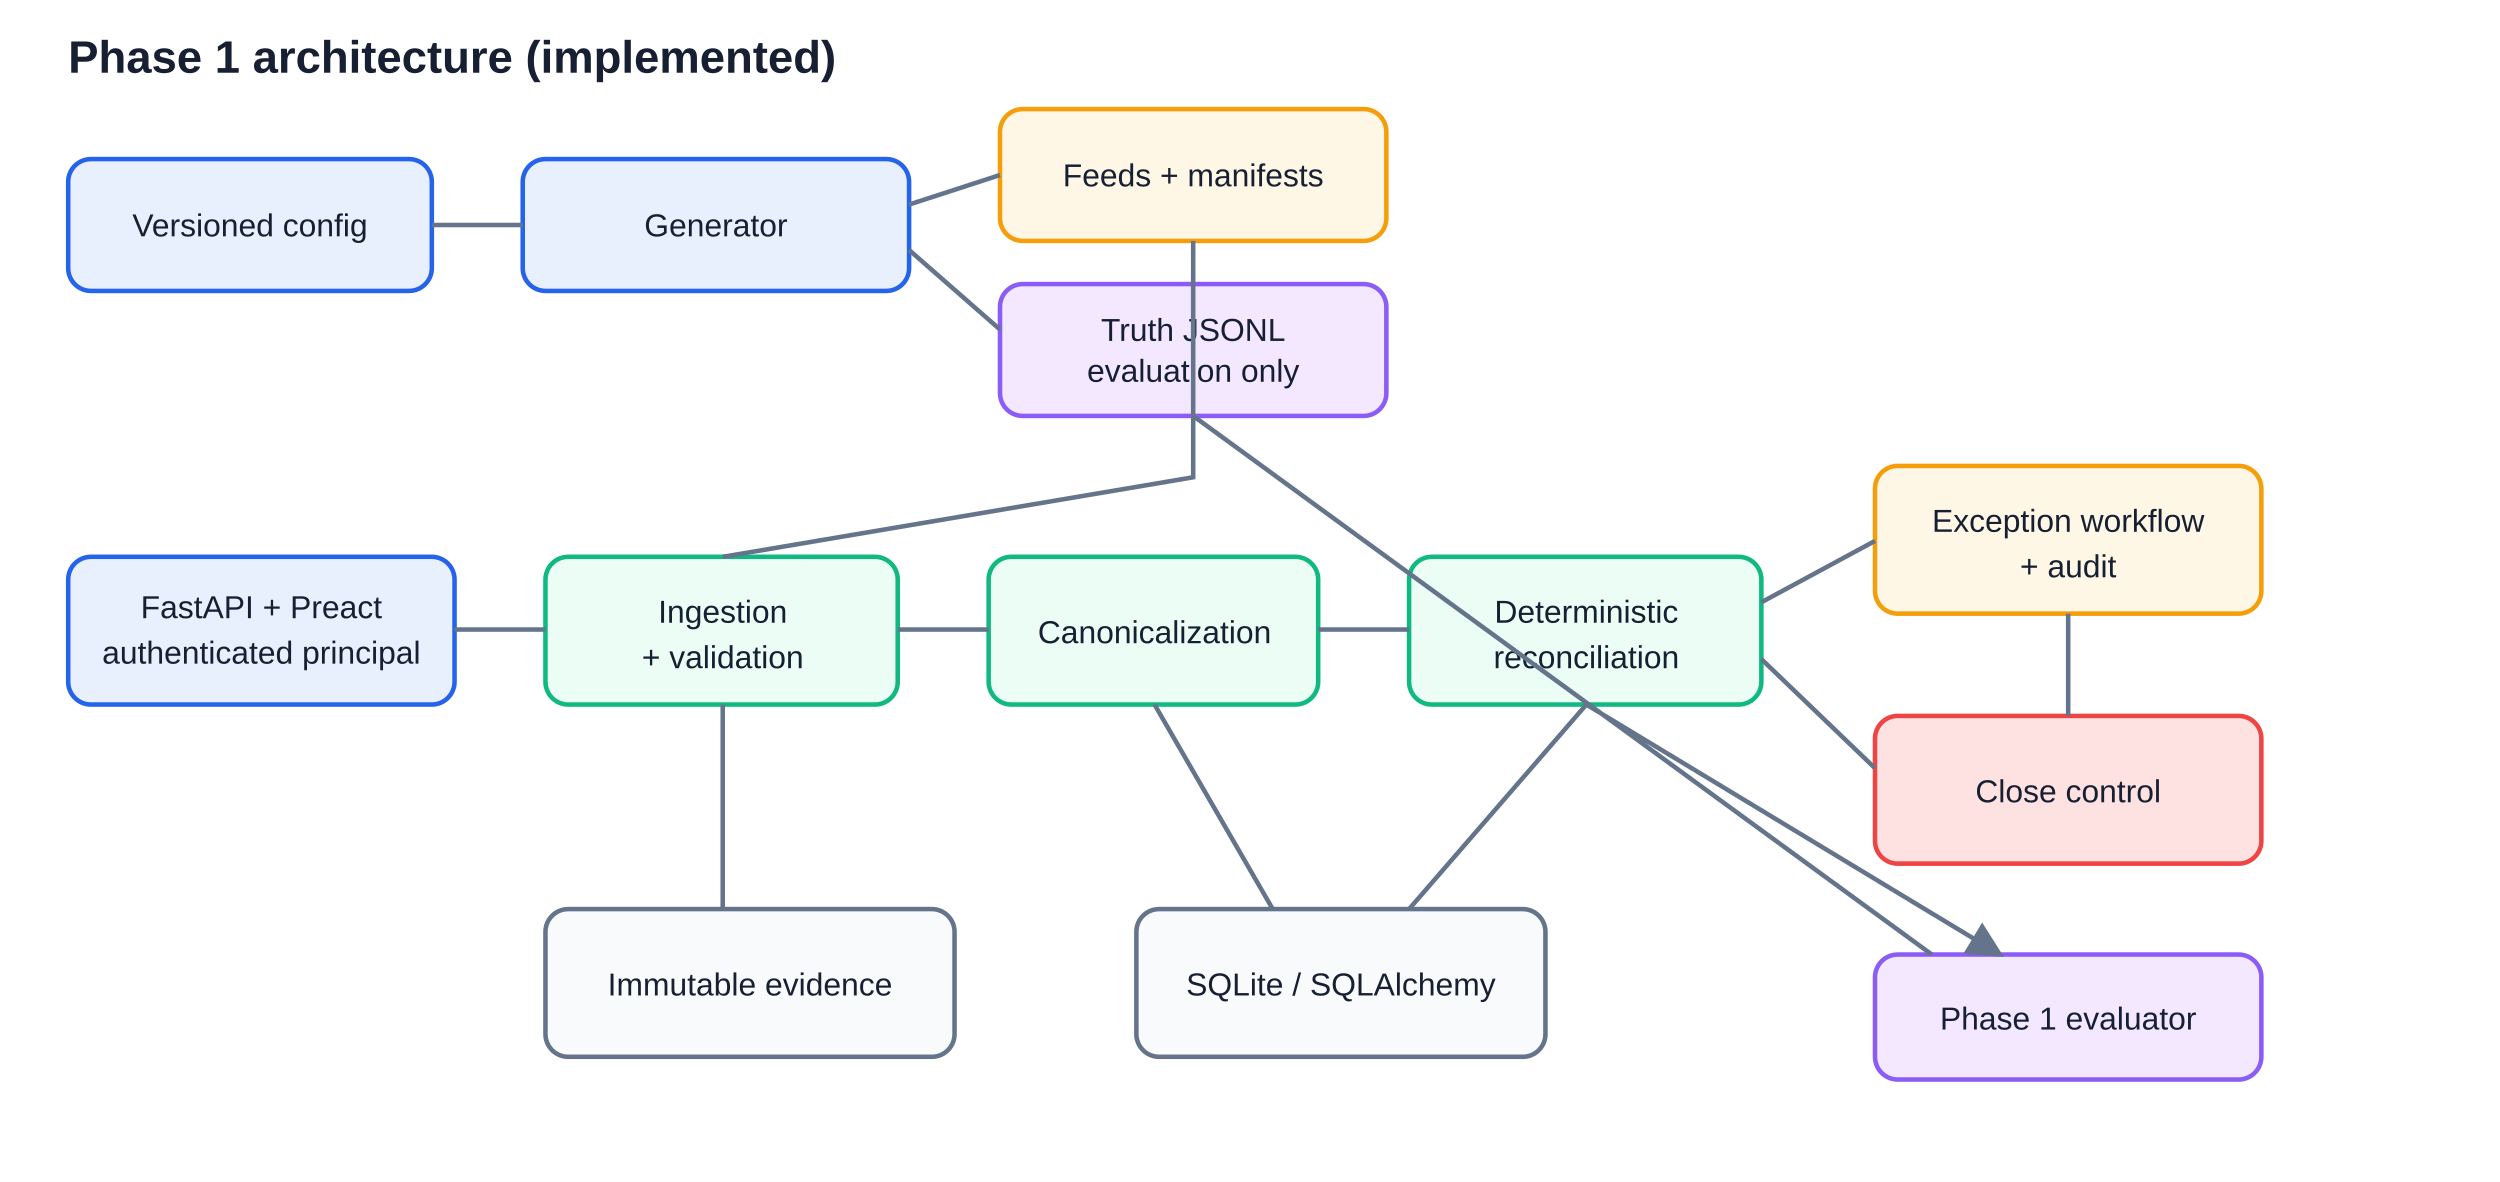
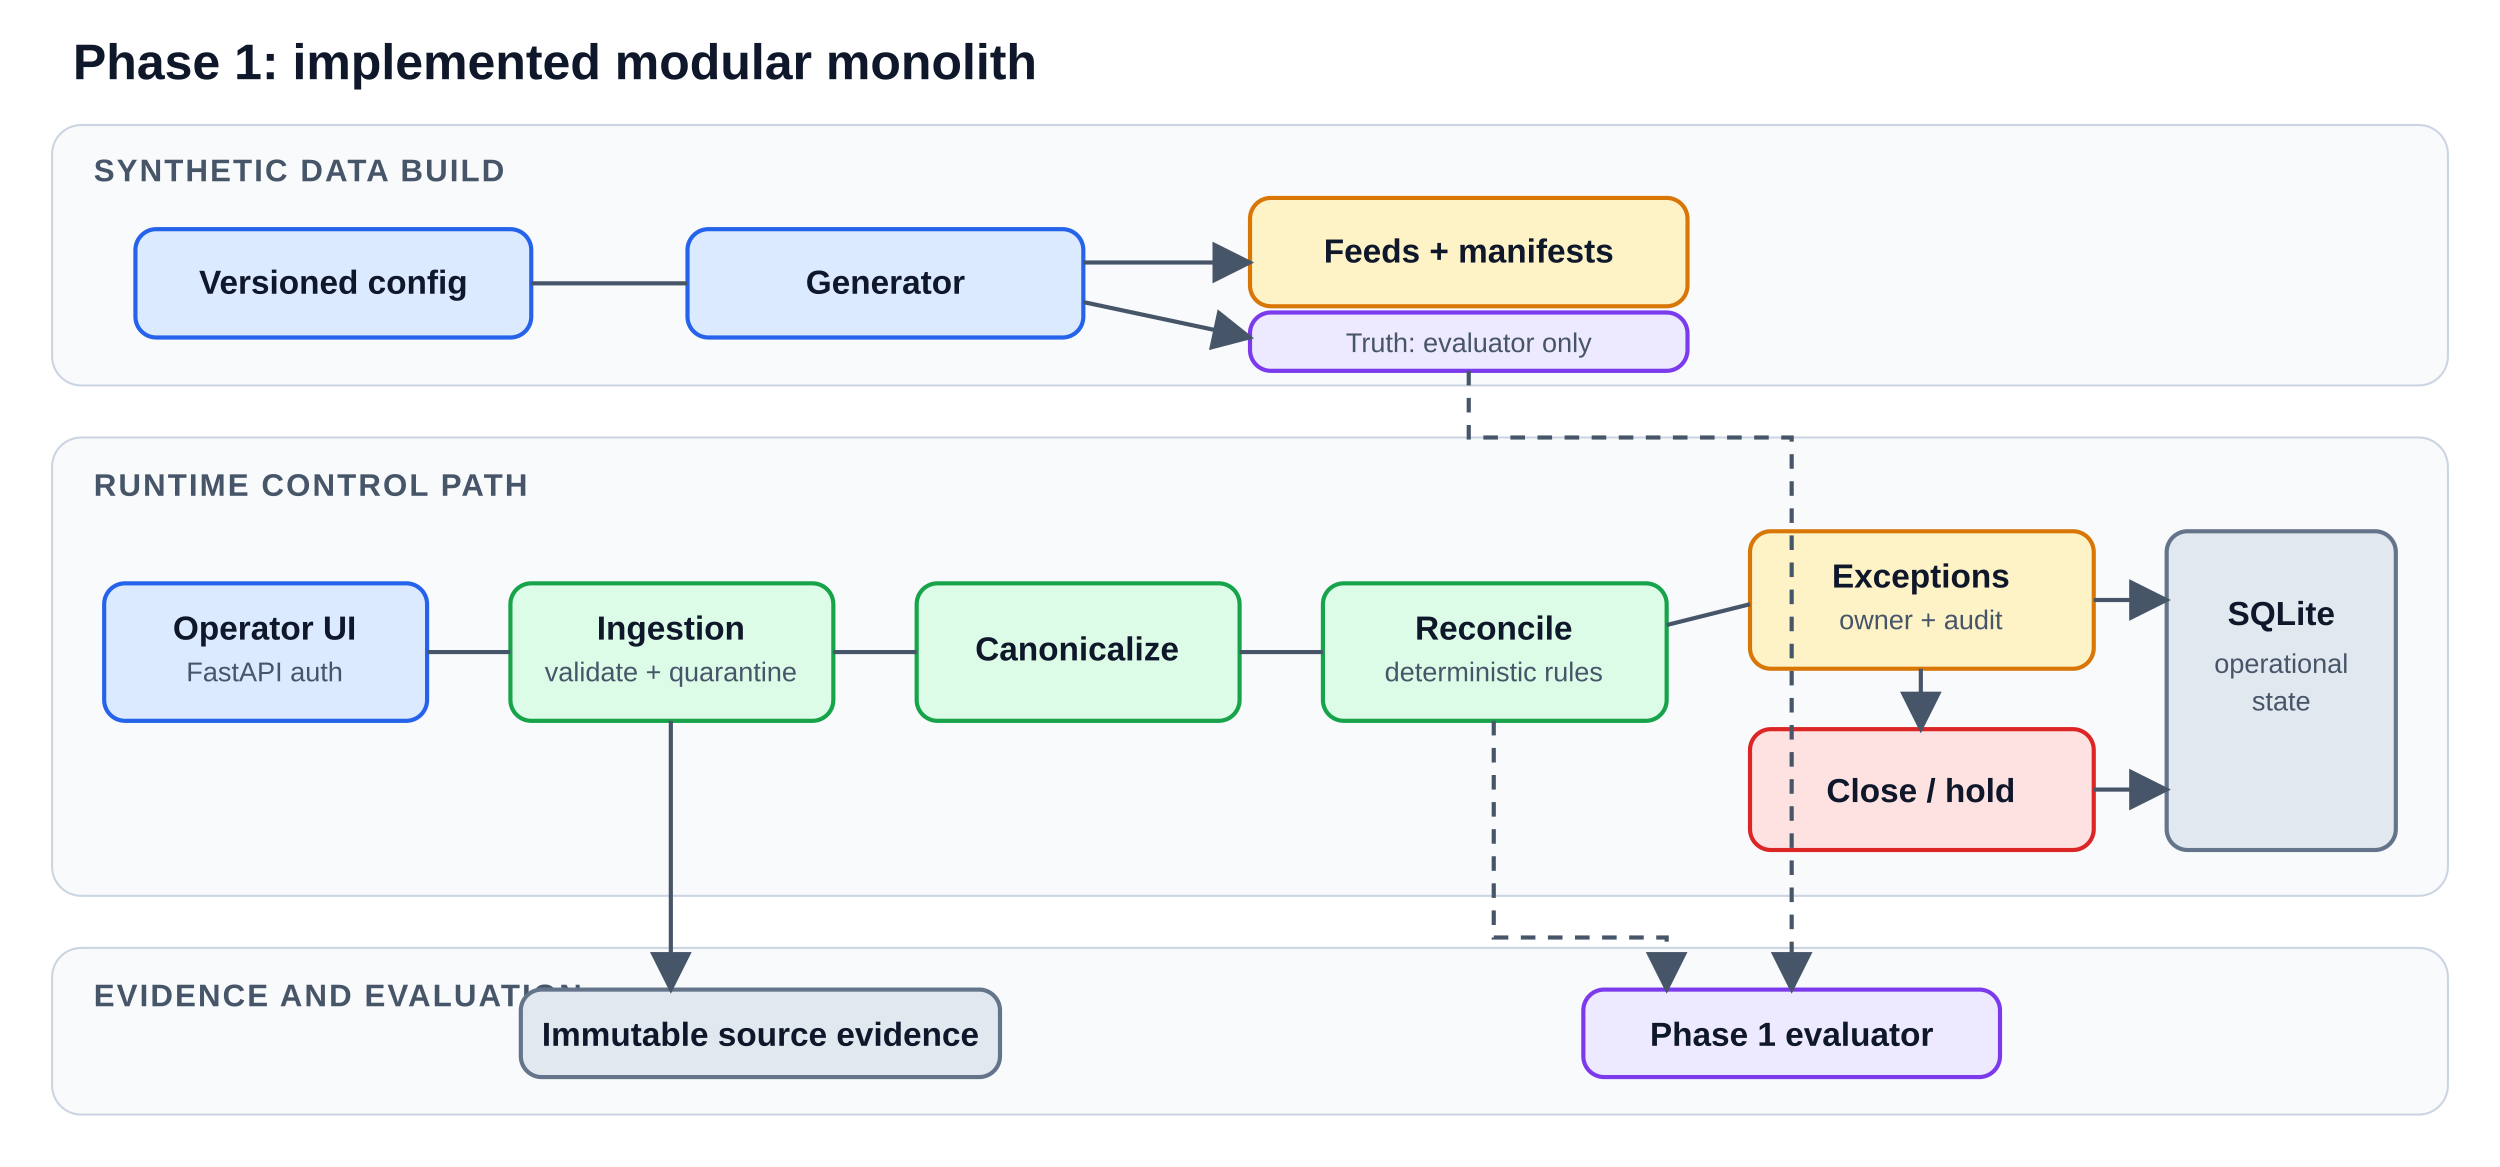
- <svg xmlns="http://www.w3.org/2000/svg" width="1100" height="520" viewBox="0 0 1100 520">
+ <svg xmlns="http://www.w3.org/2000/svg" width="1200" height="560" viewBox="0 0 1200 560">
  <defs>
-     <marker id="a" markerWidth="8" markerHeight="8" refX="7" refY="4" orient="auto">
-       <path d="M0 0L8 4L0 8z" fill="#64748b" />
+     <marker id="arrow" markerWidth="10" markerHeight="10" refX="9" refY="5" orient="auto">
+       <path d="M0 0L10 5L0 10z" fill="#475569" />
    </marker>
-     <style>text{font-family:Arial,sans-serif;fill:#172033;font-size:14px}.t{font-size:20px;font-weight:700}.b{rx:10;stroke-width:2}.e{stroke:#64748b;stroke-width:2;fill:none;marker-end:url(#a)}</style>
+     <style>.title{font:700 24px Arial;fill:#0f172a}.zone{font:700 15px Arial;fill:#475569;letter-spacing:1px}.label{font:600 16px Arial;fill:#0f172a}.sub{font:13px Arial;fill:#475569}.box{stroke-width:2;rx:10}.line{stroke:#475569;stroke-width:2;fill:none;marker-end:url(#arrow)}.dash{stroke-dasharray:7 6}</style>
  </defs>
-   <rect width="1100" height="520" fill="#fff" />
-   <text class="t" x="30" y="32">Phase 1 architecture (implemented)</text>
+   <rect width="1200" height="560" fill="#fff" />
+   <text class="title" x="35" y="38">Phase 1: implemented modular monolith</text>
+   <rect x="25" y="60" width="1150" height="125" rx="14" fill="#f8fafc" stroke="#cbd5e1" />
+   <text class="zone" x="45" y="87">SYNTHETIC DATA BUILD</text>
+   <rect class="box" x="65" y="110" width="190" height="52" fill="#dbeafe" stroke="#2563eb" />
+   <text class="label" x="160" y="141" text-anchor="middle">Versioned config</text>
+   <rect class="box" x="330" y="110" width="190" height="52" fill="#dbeafe" stroke="#2563eb" />
+   <text class="label" x="425" y="141" text-anchor="middle">Generator</text>
+   <rect class="box" x="600" y="95" width="210" height="52" fill="#fef3c7" stroke="#d97706" />
+   <text class="label" x="705" y="126" text-anchor="middle">Feeds + manifests</text>
+   <rect class="box" x="600" y="150" width="210" height="28" fill="#ede9fe" stroke="#7c3aed" />
+   <text class="sub" x="705" y="169" text-anchor="middle">Truth: evaluator only</text>
+   <path class="line" d="M255 136H330M520 126H600" />
+   <path class="line" d="M520 145L600 162" />
+   <rect x="25" y="210" width="1150" height="220" rx="14" fill="#f8fafc" stroke="#cbd5e1" />
+   <text class="zone" x="45" y="238">RUNTIME CONTROL PATH</text>
  <g text-anchor="middle">
-     <rect class="b" x="30" y="70" width="160" height="58" fill="#e8f0fe" stroke="#2563eb" />
-     <text x="110" y="104">Versioned config</text>
-     <rect class="b" x="230" y="70" width="170" height="58" fill="#e8f0fe" stroke="#2563eb" />
-     <text x="315" y="104">Generator</text>
-     <rect class="b" x="440" y="48" width="170" height="58" fill="#fff7e6" stroke="#f59e0b" />
-     <text x="525" y="82">Feeds + manifests</text>
-     <rect class="b" x="440" y="125" width="170" height="58" fill="#f3e8ff" stroke="#8b5cf6" />
-     <text x="525" y="150">Truth JSONL</text>
-     <text x="525" y="168" font-size="11">evaluation only</text>
-     <rect class="b" x="30" y="245" width="170" height="65" fill="#e8f0fe" stroke="#2563eb" />
-     <text x="115" y="272">FastAPI + Preact</text>
-     <text x="115" y="292">authenticated principal</text>
-     <rect class="b" x="240" y="245" width="155" height="65" fill="#ecfdf5" stroke="#10b981" />
-     <text x="318" y="274">Ingestion</text>
-     <text x="318" y="294">+ validation</text>
-     <rect class="b" x="435" y="245" width="145" height="65" fill="#ecfdf5" stroke="#10b981" />
-     <text x="508" y="283">Canonicalization</text>
-     <rect class="b" x="620" y="245" width="155" height="65" fill="#ecfdf5" stroke="#10b981" />
-     <text x="698" y="274">Deterministic</text>
-     <text x="698" y="294">reconciliation</text>
-     <rect class="b" x="825" y="205" width="170" height="65" fill="#fff7e6" stroke="#f59e0b" />
-     <text x="910" y="234">Exception workflow</text>
-     <text x="910" y="254">+ audit</text>
-     <rect class="b" x="825" y="315" width="170" height="65" fill="#fee2e2" stroke="#ef4444" />
-     <text x="910" y="353">Close control</text>
-     <rect class="b" x="240" y="400" width="180" height="65" fill="#f8fafc" stroke="#64748b" />
-     <text x="330" y="438">Immutable evidence</text>
-     <rect class="b" x="500" y="400" width="180" height="65" fill="#f8fafc" stroke="#64748b" />
-     <text x="590" y="438">SQLite / SQLAlchemy</text>
-     <rect class="b" x="825" y="420" width="170" height="55" fill="#f3e8ff" stroke="#8b5cf6" />
-     <text x="910" y="453">Phase 1 evaluator</text>
+     <rect class="box" x="50" y="280" width="155" height="66" fill="#dbeafe" stroke="#2563eb" />
+     <text class="label" x="127" y="307">Operator UI</text>
+     <text class="sub" x="127" y="327">FastAPI auth</text>
+     <rect class="box" x="245" y="280" width="155" height="66" fill="#dcfce7" stroke="#16a34a" />
+     <text class="label" x="322" y="307">Ingestion</text>
+     <text class="sub" x="322" y="327">validate + quarantine</text>
+     <rect class="box" x="440" y="280" width="155" height="66" fill="#dcfce7" stroke="#16a34a" />
+     <text class="label" x="517" y="317">Canonicalize</text>
+     <rect class="box" x="635" y="280" width="165" height="66" fill="#dcfce7" stroke="#16a34a" />
+     <text class="label" x="717" y="307">Reconcile</text>
+     <text class="sub" x="717" y="327">deterministic rules</text>
+     <rect class="box" x="840" y="255" width="165" height="66" fill="#fef3c7" stroke="#d97706" />
+     <text class="label" x="922" y="282">Exceptions</text>
+     <text class="sub" x="922" y="302">owner + audit</text>
+     <rect class="box" x="840" y="350" width="165" height="58" fill="#fee2e2" stroke="#dc2626" />
+     <text class="label" x="922" y="385">Close / hold</text>
  </g>
-   <path class="e" d="M190 99H230M400 90L440 77M400 110L440 145M525 106V210L318 245M200 277H240M395 277H435M580 277H620M775 265L825 238M775 290L825 338M910 270V315M318 310V400M508 310L560 400M698 310L620 400M525 183L850 420M698 310L880 420" />
+   <path class="line" d="M205 313H245M400 313H440M595 313H635M800 300L840 290M922 321V350" />
+   <rect class="box" x="1040" y="255" width="110" height="153" fill="#e2e8f0" stroke="#64748b" />
+   <text class="label" x="1095" y="300" text-anchor="middle">SQLite</text>
+   <text class="sub" x="1095" y="323" text-anchor="middle">operational</text>
+   <text class="sub" x="1095" y="341" text-anchor="middle">state</text>
+   <path class="line" d="M1005 288H1040" />
+   <path class="line" d="M1005 379H1040" />
+   <rect x="25" y="455" width="1150" height="80" rx="14" fill="#f8fafc" stroke="#cbd5e1" />
+   <text class="zone" x="45" y="483">EVIDENCE AND EVALUATION</text>
+   <rect class="box" x="250" y="475" width="230" height="42" fill="#e2e8f0" stroke="#64748b" />
+   <text class="label" x="365" y="502" text-anchor="middle">Immutable source evidence</text>
+   <rect class="box" x="760" y="475" width="200" height="42" fill="#ede9fe" stroke="#7c3aed" />
+   <text class="label" x="860" y="502" text-anchor="middle">Phase 1 evaluator</text>
+   <path class="line" d="M322 346V475" />
+   <path class="line dash" d="M705 178V210H860V475" />
+   <path class="line dash" d="M717 346V450H800V475" />
</svg>
